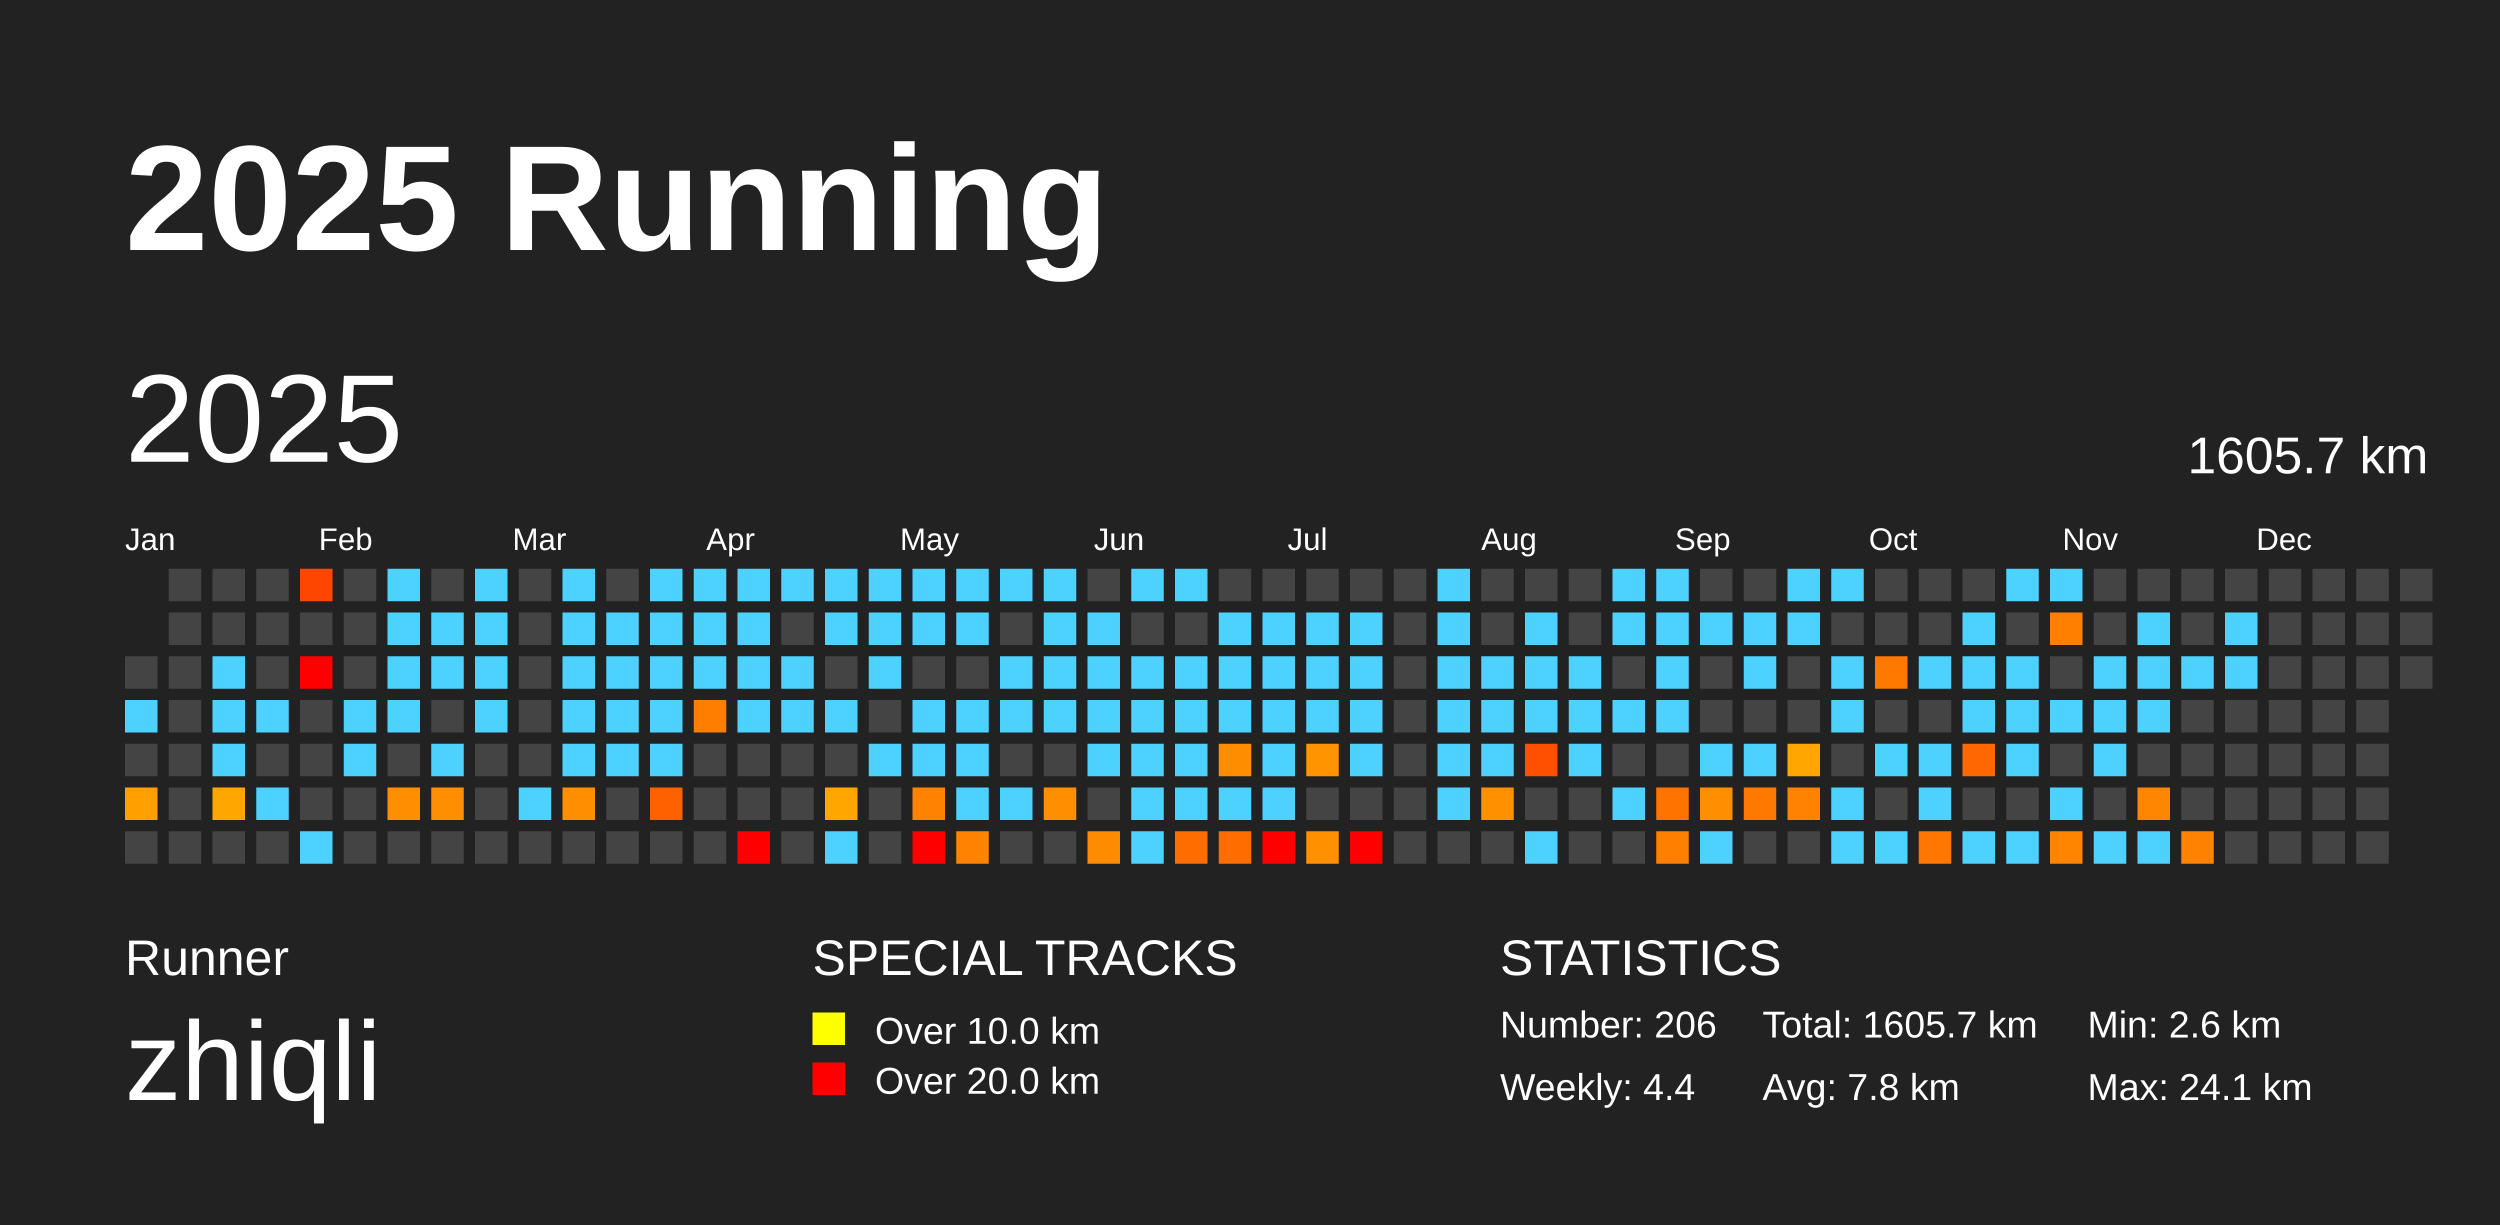
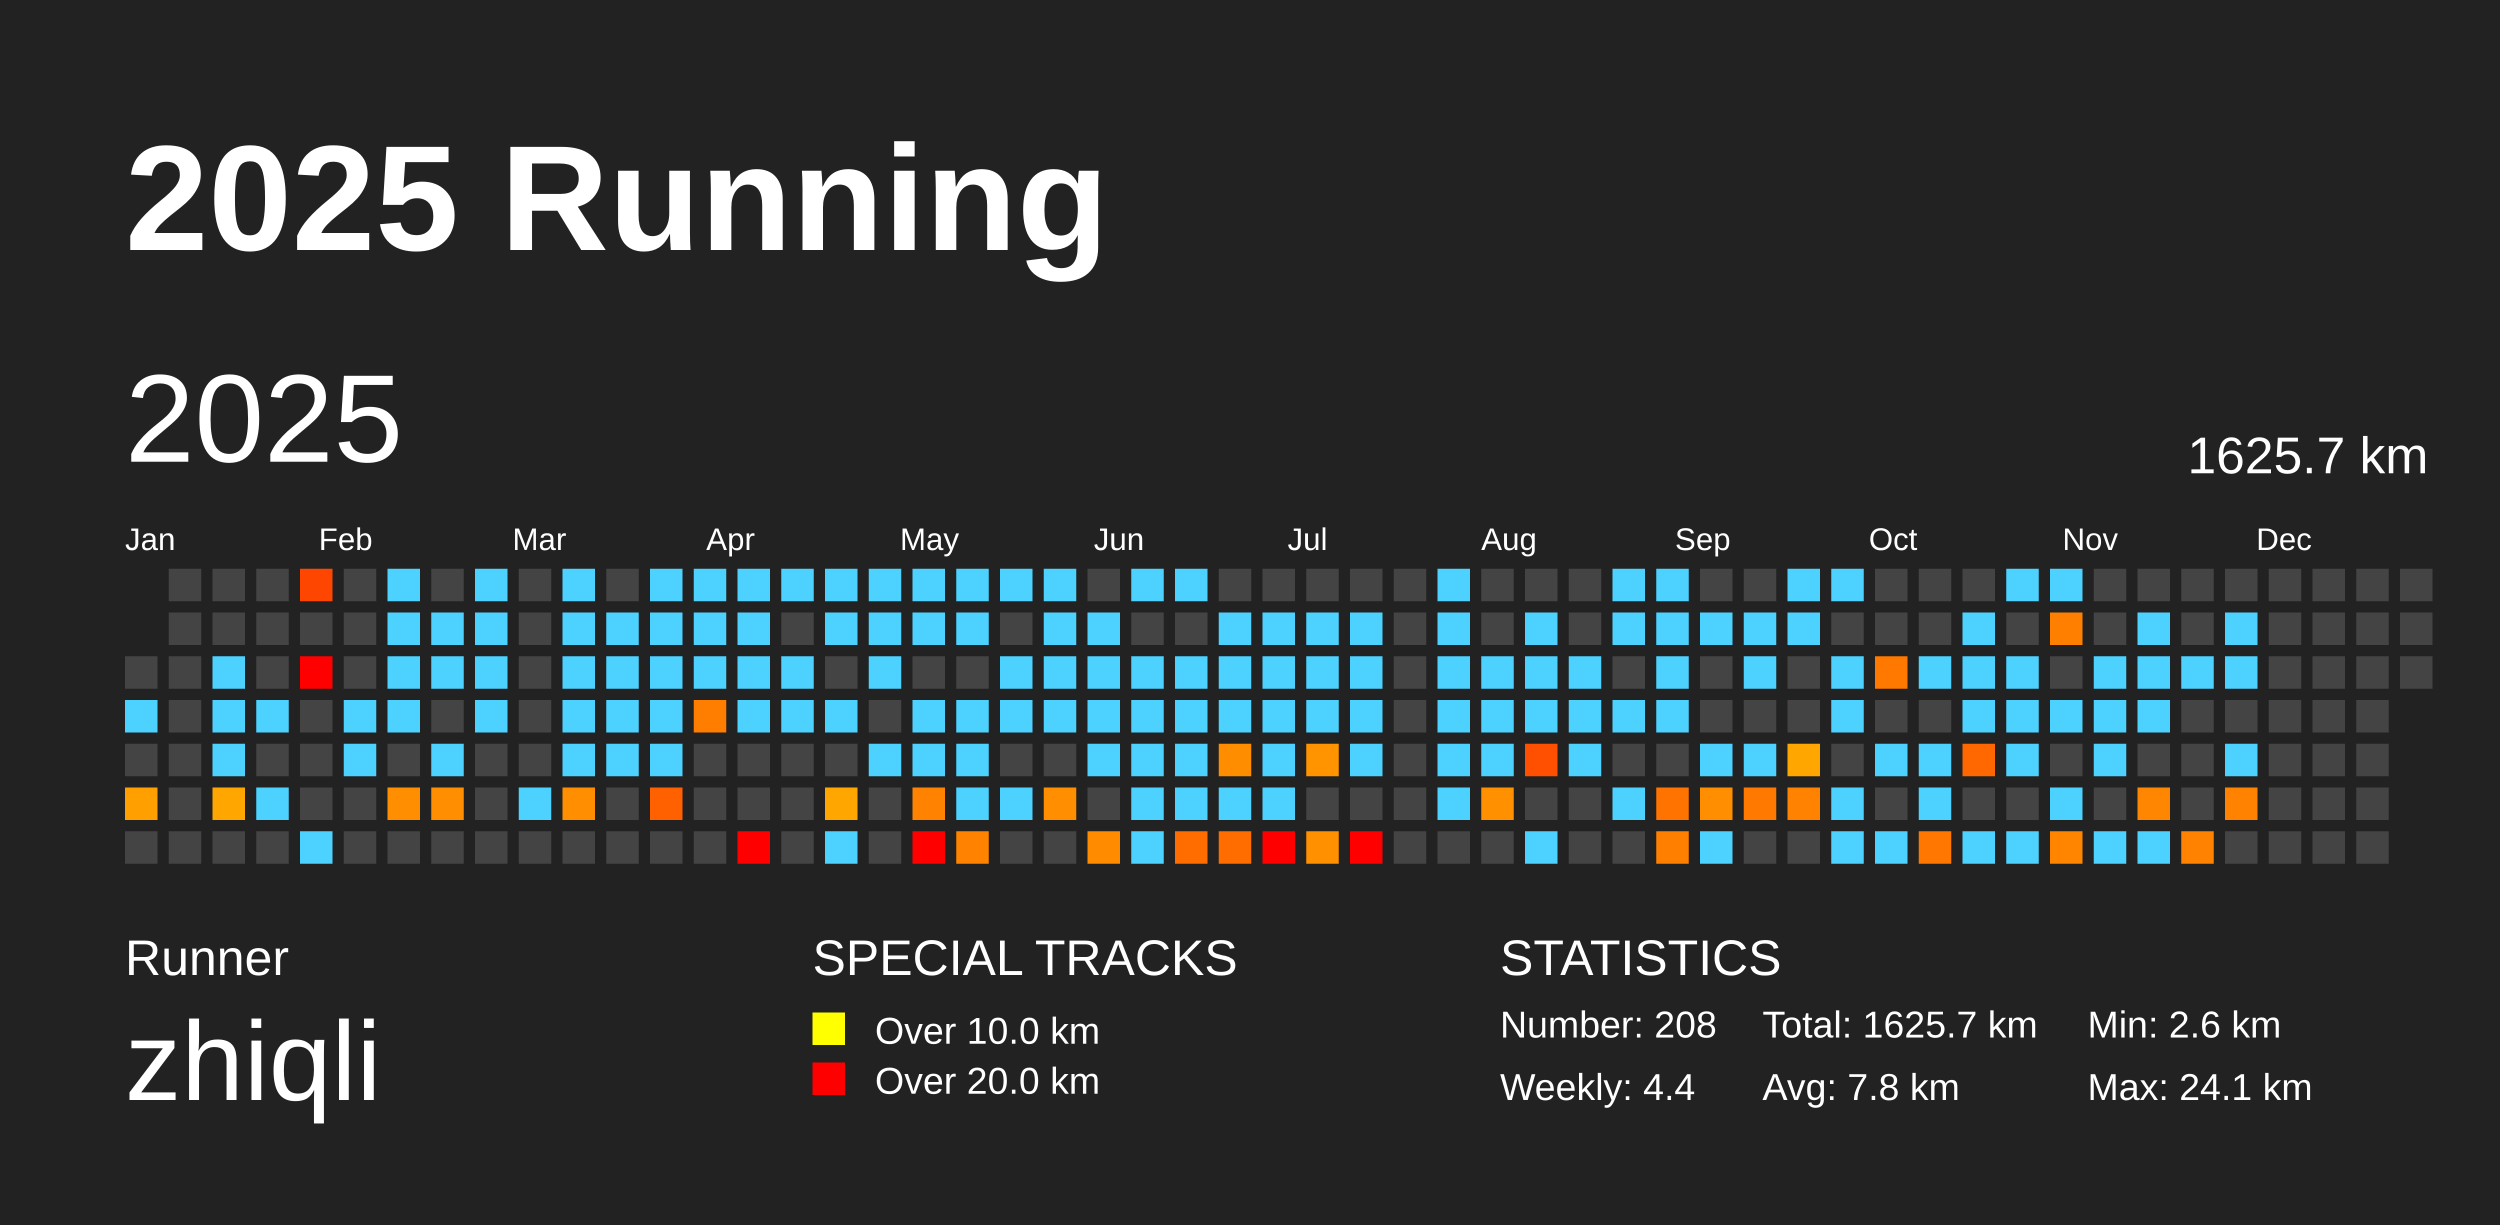
<svg xmlns="http://www.w3.org/2000/svg" baseProfile="full" height="98mm" version="1.1" viewBox="0,0,200,98" width="200mm">
  <defs />
  <rect fill="#222222" height="98" width="200" x="0" y="0" />
  <text fill="#FFFFFF" style="font-size:12px; font-family:Arial; font-weight:bold;" x="10" y="20">2025 Running</text>
  <text fill="#FFFFFF" style="font-size:4px; font-family:Arial" x="10" y="78">Runner</text>
  <text fill="#FFFFFF" style="font-size:9px; font-family:Arial" x="10" y="88">zhiqli</text>
  <text fill="#FFFFFF" style="font-size:4px; font-family:Arial" x="65" y="78">SPECIAL TRACKS</text>
  <rect fill="yellow" height="2.6" width="2.6" x="65" y="81" />
  <text fill="#FFFFFF" style="font-size:3px; font-family:Arial" x="70" y="83.5">Over 10.0 km</text>
  <rect fill="red" height="2.6" width="2.6" x="65" y="85" />
  <text fill="#FFFFFF" style="font-size:3px; font-family:Arial" x="70" y="87.5">Over 20.0 km</text>
  <text fill="#FFFFFF" style="font-size:4px; font-family:Arial" x="120" y="78">STATISTICS</text>
-   <text fill="#FFFFFF" style="font-size:3px; font-family:Arial" x="120" y="83">Number: 206</text>
+   <text fill="#FFFFFF" style="font-size:3px; font-family:Arial" x="120" y="83">Number: 208</text>
  <text fill="#FFFFFF" style="font-size:3px; font-family:Arial" x="120" y="88">Weekly: 4.4</text>
-   <text fill="#FFFFFF" style="font-size:3px; font-family:Arial" x="141" y="83">Total: 1605.7 km</text>
+   <text fill="#FFFFFF" style="font-size:3px; font-family:Arial" x="141" y="83">Total: 1625.7 km</text>
  <text fill="#FFFFFF" style="font-size:3px; font-family:Arial" x="141" y="88">Avg: 7.8 km</text>
  <text fill="#FFFFFF" style="font-size:3px; font-family:Arial" x="167" y="83">Min: 2.6 km</text>
  <text fill="#FFFFFF" style="font-size:3px; font-family:Arial" x="167" y="88">Max: 24.1 km</text>
  <text dominant-baseline="hanging" fill="#FFFFFF" style="font-size:10.0px; font-family:Arial;" x="10" y="30">2025</text>
-   <text dominant-baseline="hanging" fill="#FFFFFF" style="font-size:4.125px; font-family:Arial;" x="175" y="35">1605.7 km</text>
+   <text dominant-baseline="hanging" fill="#FFFFFF" style="font-size:4.125px; font-family:Arial;" x="175" y="35">1625.7 km</text>
  <text fill="#FFFFFF" style="font-size:2.5px; font-family:Arial" x="10.0" y="44">Jan</text>
  <text fill="#FFFFFF" style="font-size:2.5px; font-family:Arial" x="25.5" y="44">Feb</text>
  <text fill="#FFFFFF" style="font-size:2.5px; font-family:Arial" x="41.0" y="44">Mar</text>
  <text fill="#FFFFFF" style="font-size:2.5px; font-family:Arial" x="56.5" y="44">Apr</text>
  <text fill="#FFFFFF" style="font-size:2.5px; font-family:Arial" x="72.0" y="44">May</text>
  <text fill="#FFFFFF" style="font-size:2.5px; font-family:Arial" x="87.5" y="44">Jun</text>
  <text fill="#FFFFFF" style="font-size:2.5px; font-family:Arial" x="103.0" y="44">Jul</text>
  <text fill="#FFFFFF" style="font-size:2.5px; font-family:Arial" x="118.5" y="44">Aug</text>
  <text fill="#FFFFFF" style="font-size:2.5px; font-family:Arial" x="134.0" y="44">Sep</text>
  <text fill="#FFFFFF" style="font-size:2.5px; font-family:Arial" x="149.5" y="44">Oct</text>
  <text fill="#FFFFFF" style="font-size:2.5px; font-family:Arial" x="165.0" y="44">Nov</text>
  <text fill="#FFFFFF" style="font-size:2.5px; font-family:Arial" x="180.5" y="44">Dec</text>
  <rect fill="#444444" height="2.6" width="2.6" x="10.0" y="52.5" />
  <rect fill="#4dd2ff" height="2.6" width="2.6" x="10.0" y="56.0" />
  <rect fill="#444444" height="2.6" width="2.6" x="10.0" y="59.5" />
  <rect fill="#ffa000" height="2.6" width="2.6" x="10.0" y="63.0" />
  <rect fill="#444444" height="2.6" width="2.6" x="10.0" y="66.5" />
  <rect fill="#444444" height="2.6" width="2.6" x="13.5" y="45.5" />
  <rect fill="#444444" height="2.6" width="2.6" x="13.5" y="49.0" />
  <rect fill="#444444" height="2.6" width="2.6" x="13.5" y="52.5" />
  <rect fill="#444444" height="2.6" width="2.6" x="13.5" y="56.0" />
  <rect fill="#444444" height="2.6" width="2.6" x="13.5" y="59.5" />
  <rect fill="#444444" height="2.6" width="2.6" x="13.5" y="63.0" />
  <rect fill="#444444" height="2.6" width="2.6" x="13.5" y="66.5" />
  <rect fill="#444444" height="2.6" width="2.6" x="17.0" y="45.5" />
  <rect fill="#444444" height="2.6" width="2.6" x="17.0" y="49.0" />
  <rect fill="#4dd2ff" height="2.6" width="2.6" x="17.0" y="52.5" />
  <rect fill="#4dd2ff" height="2.6" width="2.6" x="17.0" y="56.0" />
  <rect fill="#4dd2ff" height="2.6" width="2.6" x="17.0" y="59.5" />
  <rect fill="#ffa700" height="2.6" width="2.6" x="17.0" y="63.0" />
  <rect fill="#444444" height="2.6" width="2.6" x="17.0" y="66.5" />
  <rect fill="#444444" height="2.6" width="2.6" x="20.5" y="45.5" />
  <rect fill="#444444" height="2.6" width="2.6" x="20.5" y="49.0" />
  <rect fill="#444444" height="2.6" width="2.6" x="20.5" y="52.5" />
  <rect fill="#4dd2ff" height="2.6" width="2.6" x="20.5" y="56.0" />
  <rect fill="#444444" height="2.6" width="2.6" x="20.5" y="59.5" />
  <rect fill="#4dd2ff" height="2.6" width="2.6" x="20.5" y="63.0" />
  <rect fill="#444444" height="2.6" width="2.6" x="20.5" y="66.5" />
  <rect fill="#ff4600" height="2.6" width="2.6" x="24.0" y="45.5" />
  <rect fill="#444444" height="2.6" width="2.6" x="24.0" y="49.0" />
  <rect fill="red" height="2.6" width="2.6" x="24.0" y="52.5" />
  <rect fill="#444444" height="2.6" width="2.6" x="24.0" y="56.0" />
  <rect fill="#444444" height="2.6" width="2.6" x="24.0" y="59.5" />
  <rect fill="#444444" height="2.6" width="2.6" x="24.0" y="63.0" />
  <rect fill="#4dd2ff" height="2.6" width="2.6" x="24.0" y="66.5" />
  <rect fill="#444444" height="2.6" width="2.6" x="27.5" y="45.5" />
  <rect fill="#444444" height="2.6" width="2.6" x="27.5" y="49.0" />
  <rect fill="#444444" height="2.6" width="2.6" x="27.5" y="52.5" />
  <rect fill="#4dd2ff" height="2.6" width="2.6" x="27.5" y="56.0" />
  <rect fill="#4dd2ff" height="2.6" width="2.6" x="27.5" y="59.5" />
  <rect fill="#444444" height="2.6" width="2.6" x="27.5" y="63.0" />
  <rect fill="#444444" height="2.6" width="2.6" x="27.5" y="66.5" />
  <rect fill="#4dd2ff" height="2.6" width="2.6" x="31.0" y="45.5" />
  <rect fill="#4dd2ff" height="2.6" width="2.6" x="31.0" y="49.0" />
  <rect fill="#4dd2ff" height="2.6" width="2.6" x="31.0" y="52.5" />
  <rect fill="#4dd2ff" height="2.6" width="2.6" x="31.0" y="56.0" />
  <rect fill="#444444" height="2.6" width="2.6" x="31.0" y="59.5" />
  <rect fill="#ff8e00" height="2.6" width="2.6" x="31.0" y="63.0" />
  <rect fill="#444444" height="2.6" width="2.6" x="31.0" y="66.5" />
  <rect fill="#444444" height="2.6" width="2.6" x="34.5" y="45.5" />
  <rect fill="#4dd2ff" height="2.6" width="2.6" x="34.5" y="49.0" />
  <rect fill="#4dd2ff" height="2.6" width="2.6" x="34.5" y="52.5" />
  <rect fill="#444444" height="2.6" width="2.6" x="34.5" y="56.0" />
  <rect fill="#4dd2ff" height="2.6" width="2.6" x="34.5" y="59.5" />
  <rect fill="#ff8f00" height="2.6" width="2.6" x="34.5" y="63.0" />
  <rect fill="#444444" height="2.6" width="2.6" x="34.5" y="66.5" />
  <rect fill="#4dd2ff" height="2.6" width="2.6" x="38.0" y="45.5" />
  <rect fill="#4dd2ff" height="2.6" width="2.6" x="38.0" y="49.0" />
  <rect fill="#4dd2ff" height="2.6" width="2.6" x="38.0" y="52.5" />
  <rect fill="#4dd2ff" height="2.6" width="2.6" x="38.0" y="56.0" />
  <rect fill="#444444" height="2.6" width="2.6" x="38.0" y="59.5" />
  <rect fill="#444444" height="2.6" width="2.6" x="38.0" y="63.0" />
  <rect fill="#444444" height="2.6" width="2.6" x="38.0" y="66.5" />
  <rect fill="#444444" height="2.6" width="2.6" x="41.5" y="45.5" />
  <rect fill="#444444" height="2.6" width="2.6" x="41.5" y="49.0" />
  <rect fill="#444444" height="2.6" width="2.6" x="41.5" y="52.5" />
  <rect fill="#444444" height="2.6" width="2.6" x="41.5" y="56.0" />
  <rect fill="#444444" height="2.6" width="2.6" x="41.5" y="59.5" />
  <rect fill="#4dd2ff" height="2.6" width="2.6" x="41.5" y="63.0" />
  <rect fill="#444444" height="2.6" width="2.6" x="41.5" y="66.5" />
  <rect fill="#4dd2ff" height="2.6" width="2.6" x="45.0" y="45.5" />
  <rect fill="#4dd2ff" height="2.6" width="2.6" x="45.0" y="49.0" />
  <rect fill="#4dd2ff" height="2.6" width="2.6" x="45.0" y="52.5" />
  <rect fill="#4dd2ff" height="2.6" width="2.6" x="45.0" y="56.0" />
  <rect fill="#4dd2ff" height="2.6" width="2.6" x="45.0" y="59.5" />
  <rect fill="#ff8f00" height="2.6" width="2.6" x="45.0" y="63.0" />
  <rect fill="#444444" height="2.6" width="2.6" x="45.0" y="66.5" />
  <rect fill="#444444" height="2.6" width="2.6" x="48.5" y="45.5" />
  <rect fill="#4dd2ff" height="2.6" width="2.6" x="48.5" y="49.0" />
  <rect fill="#4dd2ff" height="2.6" width="2.6" x="48.5" y="52.5" />
  <rect fill="#4dd2ff" height="2.6" width="2.6" x="48.5" y="56.0" />
  <rect fill="#4dd2ff" height="2.6" width="2.6" x="48.5" y="59.5" />
  <rect fill="#444444" height="2.6" width="2.6" x="48.5" y="63.0" />
  <rect fill="#444444" height="2.6" width="2.6" x="48.5" y="66.5" />
  <rect fill="#4dd2ff" height="2.6" width="2.6" x="52.0" y="45.5" />
  <rect fill="#4dd2ff" height="2.6" width="2.6" x="52.0" y="49.0" />
  <rect fill="#4dd2ff" height="2.6" width="2.6" x="52.0" y="52.5" />
  <rect fill="#4dd2ff" height="2.6" width="2.6" x="52.0" y="56.0" />
  <rect fill="#4dd2ff" height="2.6" width="2.6" x="52.0" y="59.5" />
  <rect fill="#ff6000" height="2.6" width="2.6" x="52.0" y="63.0" />
  <rect fill="#444444" height="2.6" width="2.6" x="52.0" y="66.5" />
  <rect fill="#4dd2ff" height="2.6" width="2.6" x="55.5" y="45.5" />
  <rect fill="#4dd2ff" height="2.6" width="2.6" x="55.5" y="49.0" />
  <rect fill="#4dd2ff" height="2.6" width="2.6" x="55.5" y="52.5" />
  <rect fill="#ff7e00" height="2.6" width="2.6" x="55.5" y="56.0" />
  <rect fill="#444444" height="2.6" width="2.6" x="55.5" y="59.5" />
  <rect fill="#444444" height="2.6" width="2.6" x="55.5" y="63.0" />
  <rect fill="#444444" height="2.6" width="2.6" x="55.5" y="66.5" />
  <rect fill="#4dd2ff" height="2.6" width="2.6" x="59.0" y="45.5" />
  <rect fill="#4dd2ff" height="2.6" width="2.6" x="59.0" y="49.0" />
  <rect fill="#4dd2ff" height="2.6" width="2.6" x="59.0" y="52.5" />
  <rect fill="#4dd2ff" height="2.6" width="2.6" x="59.0" y="56.0" />
  <rect fill="#444444" height="2.6" width="2.6" x="59.0" y="59.5" />
  <rect fill="#444444" height="2.6" width="2.6" x="59.0" y="63.0" />
  <rect fill="red" height="2.6" width="2.6" x="59.0" y="66.5" />
  <rect fill="#4dd2ff" height="2.6" width="2.6" x="62.5" y="45.5" />
  <rect fill="#444444" height="2.6" width="2.6" x="62.5" y="49.0" />
  <rect fill="#4dd2ff" height="2.6" width="2.6" x="62.5" y="52.5" />
  <rect fill="#4dd2ff" height="2.6" width="2.6" x="62.5" y="56.0" />
  <rect fill="#444444" height="2.6" width="2.6" x="62.5" y="59.5" />
  <rect fill="#444444" height="2.6" width="2.6" x="62.5" y="63.0" />
  <rect fill="#444444" height="2.6" width="2.6" x="62.5" y="66.5" />
  <rect fill="#4dd2ff" height="2.6" width="2.6" x="66.0" y="45.5" />
  <rect fill="#4dd2ff" height="2.6" width="2.6" x="66.0" y="49.0" />
  <rect fill="#444444" height="2.6" width="2.6" x="66.0" y="52.5" />
  <rect fill="#4dd2ff" height="2.6" width="2.6" x="66.0" y="56.0" />
  <rect fill="#444444" height="2.6" width="2.6" x="66.0" y="59.5" />
  <rect fill="#ffa700" height="2.6" width="2.6" x="66.0" y="63.0" />
  <rect fill="#4dd2ff" height="2.6" width="2.6" x="66.0" y="66.5" />
  <rect fill="#4dd2ff" height="2.6" width="2.6" x="69.5" y="45.5" />
  <rect fill="#4dd2ff" height="2.6" width="2.6" x="69.5" y="49.0" />
  <rect fill="#4dd2ff" height="2.6" width="2.6" x="69.5" y="52.5" />
  <rect fill="#444444" height="2.6" width="2.6" x="69.5" y="56.0" />
  <rect fill="#4dd2ff" height="2.6" width="2.6" x="69.5" y="59.5" />
  <rect fill="#444444" height="2.6" width="2.6" x="69.5" y="63.0" />
  <rect fill="#444444" height="2.6" width="2.6" x="69.5" y="66.5" />
  <rect fill="#4dd2ff" height="2.6" width="2.6" x="73.0" y="45.5" />
  <rect fill="#4dd2ff" height="2.6" width="2.6" x="73.0" y="49.0" />
  <rect fill="#444444" height="2.6" width="2.6" x="73.0" y="52.5" />
  <rect fill="#4dd2ff" height="2.6" width="2.6" x="73.0" y="56.0" />
  <rect fill="#4dd2ff" height="2.6" width="2.6" x="73.0" y="59.5" />
  <rect fill="#ff8300" height="2.6" width="2.6" x="73.0" y="63.0" />
  <rect fill="red" height="2.6" width="2.6" x="73.0" y="66.5" />
  <rect fill="#4dd2ff" height="2.6" width="2.6" x="76.5" y="45.5" />
  <rect fill="#4dd2ff" height="2.6" width="2.6" x="76.5" y="49.0" />
  <rect fill="#444444" height="2.6" width="2.6" x="76.5" y="52.5" />
  <rect fill="#4dd2ff" height="2.6" width="2.6" x="76.5" y="56.0" />
  <rect fill="#4dd2ff" height="2.6" width="2.6" x="76.5" y="59.5" />
  <rect fill="#4dd2ff" height="2.6" width="2.6" x="76.5" y="63.0" />
  <rect fill="#ff8300" height="2.6" width="2.6" x="76.5" y="66.5" />
  <rect fill="#4dd2ff" height="2.6" width="2.6" x="80.0" y="45.5" />
  <rect fill="#444444" height="2.6" width="2.6" x="80.0" y="49.0" />
  <rect fill="#4dd2ff" height="2.6" width="2.6" x="80.0" y="52.5" />
  <rect fill="#4dd2ff" height="2.6" width="2.6" x="80.0" y="56.0" />
  <rect fill="#444444" height="2.6" width="2.6" x="80.0" y="59.5" />
  <rect fill="#4dd2ff" height="2.6" width="2.6" x="80.0" y="63.0" />
  <rect fill="#444444" height="2.6" width="2.6" x="80.0" y="66.5" />
  <rect fill="#4dd2ff" height="2.6" width="2.6" x="83.5" y="45.5" />
  <rect fill="#4dd2ff" height="2.6" width="2.6" x="83.5" y="49.0" />
  <rect fill="#4dd2ff" height="2.6" width="2.6" x="83.5" y="52.5" />
  <rect fill="#4dd2ff" height="2.6" width="2.6" x="83.5" y="56.0" />
  <rect fill="#444444" height="2.6" width="2.6" x="83.5" y="59.5" />
  <rect fill="#ff8e00" height="2.6" width="2.6" x="83.5" y="63.0" />
  <rect fill="#444444" height="2.6" width="2.6" x="83.5" y="66.5" />
  <rect fill="#444444" height="2.6" width="2.6" x="87.0" y="45.5" />
  <rect fill="#4dd2ff" height="2.6" width="2.6" x="87.0" y="49.0" />
  <rect fill="#4dd2ff" height="2.6" width="2.6" x="87.0" y="52.5" />
  <rect fill="#4dd2ff" height="2.6" width="2.6" x="87.0" y="56.0" />
  <rect fill="#4dd2ff" height="2.6" width="2.6" x="87.0" y="59.5" />
  <rect fill="#444444" height="2.6" width="2.6" x="87.0" y="63.0" />
  <rect fill="#ff8c00" height="2.6" width="2.6" x="87.0" y="66.5" />
  <rect fill="#4dd2ff" height="2.6" width="2.6" x="90.5" y="45.5" />
  <rect fill="#444444" height="2.6" width="2.6" x="90.5" y="49.0" />
  <rect fill="#4dd2ff" height="2.6" width="2.6" x="90.5" y="52.5" />
  <rect fill="#4dd2ff" height="2.6" width="2.6" x="90.5" y="56.0" />
  <rect fill="#4dd2ff" height="2.6" width="2.6" x="90.5" y="59.5" />
  <rect fill="#4dd2ff" height="2.6" width="2.6" x="90.5" y="63.0" />
  <rect fill="#4dd2ff" height="2.6" width="2.6" x="90.5" y="66.5" />
  <rect fill="#4dd2ff" height="2.6" width="2.6" x="94.0" y="45.5" />
  <rect fill="#444444" height="2.6" width="2.6" x="94.0" y="49.0" />
  <rect fill="#4dd2ff" height="2.6" width="2.6" x="94.0" y="52.5" />
  <rect fill="#4dd2ff" height="2.6" width="2.6" x="94.0" y="56.0" />
  <rect fill="#4dd2ff" height="2.6" width="2.6" x="94.0" y="59.5" />
  <rect fill="#4dd2ff" height="2.6" width="2.6" x="94.0" y="63.0" />
  <rect fill="#ff6c00" height="2.6" width="2.6" x="94.0" y="66.5" />
  <rect fill="#444444" height="2.6" width="2.6" x="97.5" y="45.5" />
  <rect fill="#4dd2ff" height="2.6" width="2.6" x="97.5" y="49.0" />
  <rect fill="#4dd2ff" height="2.6" width="2.6" x="97.5" y="52.5" />
  <rect fill="#4dd2ff" height="2.6" width="2.6" x="97.5" y="56.0" />
  <rect fill="#ff8d00" height="2.6" width="2.6" x="97.5" y="59.5" />
  <rect fill="#4dd2ff" height="2.6" width="2.6" x="97.5" y="63.0" />
  <rect fill="#ff6c00" height="2.6" width="2.6" x="97.5" y="66.5" />
  <rect fill="#444444" height="2.6" width="2.6" x="101.0" y="45.5" />
  <rect fill="#4dd2ff" height="2.6" width="2.6" x="101.0" y="49.0" />
  <rect fill="#4dd2ff" height="2.6" width="2.6" x="101.0" y="52.5" />
  <rect fill="#4dd2ff" height="2.6" width="2.6" x="101.0" y="56.0" />
  <rect fill="#4dd2ff" height="2.6" width="2.6" x="101.0" y="59.5" />
  <rect fill="#4dd2ff" height="2.6" width="2.6" x="101.0" y="63.0" />
  <rect fill="red" height="2.6" width="2.6" x="101.0" y="66.5" />
  <rect fill="#444444" height="2.6" width="2.6" x="104.5" y="45.5" />
  <rect fill="#4dd2ff" height="2.6" width="2.6" x="104.5" y="49.0" />
  <rect fill="#4dd2ff" height="2.6" width="2.6" x="104.5" y="52.5" />
  <rect fill="#4dd2ff" height="2.6" width="2.6" x="104.5" y="56.0" />
  <rect fill="#ff9400" height="2.6" width="2.6" x="104.5" y="59.5" />
  <rect fill="#444444" height="2.6" width="2.6" x="104.5" y="63.0" />
  <rect fill="#ff9000" height="2.6" width="2.6" x="104.5" y="66.5" />
  <rect fill="#444444" height="2.6" width="2.6" x="108.0" y="45.5" />
  <rect fill="#4dd2ff" height="2.6" width="2.6" x="108.0" y="49.0" />
  <rect fill="#4dd2ff" height="2.6" width="2.6" x="108.0" y="52.5" />
  <rect fill="#4dd2ff" height="2.6" width="2.6" x="108.0" y="56.0" />
  <rect fill="#4dd2ff" height="2.6" width="2.6" x="108.0" y="59.5" />
  <rect fill="#444444" height="2.6" width="2.6" x="108.0" y="63.0" />
  <rect fill="red" height="2.6" width="2.6" x="108.0" y="66.5" />
  <rect fill="#444444" height="2.6" width="2.6" x="111.5" y="45.5" />
  <rect fill="#444444" height="2.6" width="2.6" x="111.5" y="49.0" />
  <rect fill="#444444" height="2.6" width="2.6" x="111.5" y="52.5" />
  <rect fill="#444444" height="2.6" width="2.6" x="111.5" y="56.0" />
  <rect fill="#444444" height="2.6" width="2.6" x="111.5" y="59.5" />
  <rect fill="#444444" height="2.6" width="2.6" x="111.5" y="63.0" />
  <rect fill="#444444" height="2.6" width="2.6" x="111.5" y="66.5" />
  <rect fill="#4dd2ff" height="2.6" width="2.6" x="115.0" y="45.5" />
  <rect fill="#4dd2ff" height="2.6" width="2.6" x="115.0" y="49.0" />
  <rect fill="#4dd2ff" height="2.6" width="2.6" x="115.0" y="52.5" />
  <rect fill="#4dd2ff" height="2.6" width="2.6" x="115.0" y="56.0" />
  <rect fill="#4dd2ff" height="2.6" width="2.6" x="115.0" y="59.5" />
  <rect fill="#4dd2ff" height="2.6" width="2.6" x="115.0" y="63.0" />
  <rect fill="#444444" height="2.6" width="2.6" x="115.0" y="66.5" />
  <rect fill="#444444" height="2.6" width="2.6" x="118.5" y="45.5" />
  <rect fill="#444444" height="2.6" width="2.6" x="118.5" y="49.0" />
  <rect fill="#4dd2ff" height="2.6" width="2.6" x="118.5" y="52.5" />
  <rect fill="#4dd2ff" height="2.6" width="2.6" x="118.5" y="56.0" />
  <rect fill="#4dd2ff" height="2.6" width="2.6" x="118.5" y="59.5" />
  <rect fill="#ff9000" height="2.6" width="2.6" x="118.5" y="63.0" />
  <rect fill="#444444" height="2.6" width="2.6" x="118.5" y="66.5" />
  <rect fill="#444444" height="2.6" width="2.6" x="122.0" y="45.5" />
  <rect fill="#4dd2ff" height="2.6" width="2.6" x="122.0" y="49.0" />
  <rect fill="#4dd2ff" height="2.6" width="2.6" x="122.0" y="52.5" />
  <rect fill="#4dd2ff" height="2.6" width="2.6" x="122.0" y="56.0" />
  <rect fill="#ff4f00" height="2.6" width="2.6" x="122.0" y="59.5" />
  <rect fill="#444444" height="2.6" width="2.6" x="122.0" y="63.0" />
  <rect fill="#4dd2ff" height="2.6" width="2.6" x="122.0" y="66.5" />
  <rect fill="#444444" height="2.6" width="2.6" x="125.5" y="45.5" />
  <rect fill="#444444" height="2.6" width="2.6" x="125.5" y="49.0" />
  <rect fill="#4dd2ff" height="2.6" width="2.6" x="125.5" y="52.5" />
  <rect fill="#4dd2ff" height="2.6" width="2.6" x="125.5" y="56.0" />
  <rect fill="#4dd2ff" height="2.6" width="2.6" x="125.5" y="59.5" />
  <rect fill="#444444" height="2.6" width="2.6" x="125.5" y="63.0" />
  <rect fill="#444444" height="2.6" width="2.6" x="125.5" y="66.5" />
  <rect fill="#4dd2ff" height="2.6" width="2.6" x="129.0" y="45.5" />
  <rect fill="#4dd2ff" height="2.6" width="2.6" x="129.0" y="49.0" />
  <rect fill="#444444" height="2.6" width="2.6" x="129.0" y="52.5" />
  <rect fill="#4dd2ff" height="2.6" width="2.6" x="129.0" y="56.0" />
  <rect fill="#444444" height="2.6" width="2.6" x="129.0" y="59.5" />
  <rect fill="#4dd2ff" height="2.6" width="2.6" x="129.0" y="63.0" />
  <rect fill="#444444" height="2.6" width="2.6" x="129.0" y="66.5" />
  <rect fill="#4dd2ff" height="2.6" width="2.6" x="132.5" y="45.5" />
  <rect fill="#4dd2ff" height="2.6" width="2.6" x="132.5" y="49.0" />
  <rect fill="#4dd2ff" height="2.6" width="2.6" x="132.5" y="52.5" />
  <rect fill="#4dd2ff" height="2.6" width="2.6" x="132.5" y="56.0" />
  <rect fill="#444444" height="2.6" width="2.6" x="132.5" y="59.5" />
  <rect fill="#ff7400" height="2.6" width="2.6" x="132.5" y="63.0" />
  <rect fill="#ff7f00" height="2.6" width="2.6" x="132.5" y="66.5" />
  <rect fill="#444444" height="2.6" width="2.6" x="136.0" y="45.5" />
  <rect fill="#4dd2ff" height="2.6" width="2.6" x="136.0" y="49.0" />
  <rect fill="#444444" height="2.6" width="2.6" x="136.0" y="52.5" />
  <rect fill="#444444" height="2.6" width="2.6" x="136.0" y="56.0" />
  <rect fill="#4dd2ff" height="2.6" width="2.6" x="136.0" y="59.5" />
  <rect fill="#ff8e00" height="2.6" width="2.6" x="136.0" y="63.0" />
  <rect fill="#4dd2ff" height="2.6" width="2.6" x="136.0" y="66.5" />
  <rect fill="#444444" height="2.6" width="2.6" x="139.5" y="45.5" />
  <rect fill="#4dd2ff" height="2.6" width="2.6" x="139.5" y="49.0" />
  <rect fill="#4dd2ff" height="2.6" width="2.6" x="139.5" y="52.5" />
  <rect fill="#444444" height="2.6" width="2.6" x="139.5" y="56.0" />
  <rect fill="#4dd2ff" height="2.6" width="2.6" x="139.5" y="59.5" />
  <rect fill="#ff7900" height="2.6" width="2.6" x="139.5" y="63.0" />
  <rect fill="#444444" height="2.6" width="2.6" x="139.5" y="66.5" />
  <rect fill="#4dd2ff" height="2.6" width="2.6" x="143.0" y="45.5" />
  <rect fill="#4dd2ff" height="2.6" width="2.6" x="143.0" y="49.0" />
  <rect fill="#444444" height="2.6" width="2.6" x="143.0" y="52.5" />
  <rect fill="#444444" height="2.6" width="2.6" x="143.0" y="56.0" />
  <rect fill="#ffa700" height="2.6" width="2.6" x="143.0" y="59.5" />
  <rect fill="#ff8200" height="2.6" width="2.6" x="143.0" y="63.0" />
  <rect fill="#444444" height="2.6" width="2.6" x="143.0" y="66.5" />
  <rect fill="#4dd2ff" height="2.6" width="2.6" x="146.5" y="45.5" />
  <rect fill="#444444" height="2.6" width="2.6" x="146.5" y="49.0" />
  <rect fill="#4dd2ff" height="2.6" width="2.6" x="146.5" y="52.5" />
  <rect fill="#4dd2ff" height="2.6" width="2.6" x="146.5" y="56.0" />
  <rect fill="#444444" height="2.6" width="2.6" x="146.5" y="59.5" />
  <rect fill="#4dd2ff" height="2.6" width="2.6" x="146.5" y="63.0" />
  <rect fill="#4dd2ff" height="2.6" width="2.6" x="146.5" y="66.5" />
  <rect fill="#444444" height="2.6" width="2.6" x="150.0" y="45.5" />
  <rect fill="#444444" height="2.6" width="2.6" x="150.0" y="49.0" />
  <rect fill="#ff7800" height="2.6" width="2.6" x="150.0" y="52.5" />
  <rect fill="#444444" height="2.6" width="2.6" x="150.0" y="56.0" />
  <rect fill="#4dd2ff" height="2.6" width="2.6" x="150.0" y="59.5" />
  <rect fill="#444444" height="2.6" width="2.6" x="150.0" y="63.0" />
  <rect fill="#4dd2ff" height="2.6" width="2.6" x="150.0" y="66.5" />
  <rect fill="#444444" height="2.6" width="2.6" x="153.5" y="45.5" />
  <rect fill="#444444" height="2.6" width="2.6" x="153.5" y="49.0" />
  <rect fill="#4dd2ff" height="2.6" width="2.6" x="153.5" y="52.5" />
  <rect fill="#444444" height="2.6" width="2.6" x="153.5" y="56.0" />
  <rect fill="#4dd2ff" height="2.6" width="2.6" x="153.5" y="59.5" />
  <rect fill="#4dd2ff" height="2.6" width="2.6" x="153.5" y="63.0" />
  <rect fill="#ff7700" height="2.6" width="2.6" x="153.5" y="66.5" />
  <rect fill="#444444" height="2.6" width="2.6" x="157.0" y="45.5" />
  <rect fill="#4dd2ff" height="2.6" width="2.6" x="157.0" y="49.0" />
  <rect fill="#4dd2ff" height="2.6" width="2.6" x="157.0" y="52.5" />
  <rect fill="#4dd2ff" height="2.6" width="2.6" x="157.0" y="56.0" />
  <rect fill="#ff6700" height="2.6" width="2.6" x="157.0" y="59.5" />
  <rect fill="#444444" height="2.6" width="2.6" x="157.0" y="63.0" />
  <rect fill="#4dd2ff" height="2.6" width="2.6" x="157.0" y="66.5" />
  <rect fill="#4dd2ff" height="2.6" width="2.6" x="160.5" y="45.5" />
  <rect fill="#444444" height="2.6" width="2.6" x="160.5" y="49.0" />
  <rect fill="#4dd2ff" height="2.6" width="2.6" x="160.5" y="52.5" />
  <rect fill="#4dd2ff" height="2.6" width="2.6" x="160.5" y="56.0" />
  <rect fill="#4dd2ff" height="2.6" width="2.6" x="160.5" y="59.5" />
  <rect fill="#444444" height="2.6" width="2.6" x="160.5" y="63.0" />
  <rect fill="#4dd2ff" height="2.6" width="2.6" x="160.5" y="66.5" />
  <rect fill="#4dd2ff" height="2.6" width="2.6" x="164.0" y="45.5" />
  <rect fill="#ff8000" height="2.6" width="2.6" x="164.0" y="49.0" />
  <rect fill="#444444" height="2.6" width="2.6" x="164.0" y="52.5" />
  <rect fill="#4dd2ff" height="2.6" width="2.6" x="164.0" y="56.0" />
  <rect fill="#444444" height="2.6" width="2.6" x="164.0" y="59.5" />
  <rect fill="#4dd2ff" height="2.6" width="2.6" x="164.0" y="63.0" />
  <rect fill="#ff8400" height="2.6" width="2.6" x="164.0" y="66.5" />
  <rect fill="#444444" height="2.6" width="2.6" x="167.5" y="45.5" />
  <rect fill="#444444" height="2.6" width="2.6" x="167.5" y="49.0" />
  <rect fill="#4dd2ff" height="2.6" width="2.6" x="167.5" y="52.5" />
  <rect fill="#4dd2ff" height="2.6" width="2.6" x="167.5" y="56.0" />
  <rect fill="#4dd2ff" height="2.6" width="2.6" x="167.5" y="59.5" />
  <rect fill="#444444" height="2.6" width="2.6" x="167.5" y="63.0" />
  <rect fill="#4dd2ff" height="2.6" width="2.6" x="167.5" y="66.5" />
  <rect fill="#444444" height="2.6" width="2.6" x="171.0" y="45.5" />
  <rect fill="#4dd2ff" height="2.6" width="2.6" x="171.0" y="49.0" />
  <rect fill="#4dd2ff" height="2.6" width="2.6" x="171.0" y="52.5" />
  <rect fill="#4dd2ff" height="2.6" width="2.6" x="171.0" y="56.0" />
  <rect fill="#444444" height="2.6" width="2.6" x="171.0" y="59.5" />
  <rect fill="#ff8600" height="2.6" width="2.6" x="171.0" y="63.0" />
  <rect fill="#4dd2ff" height="2.6" width="2.6" x="171.0" y="66.5" />
  <rect fill="#444444" height="2.6" width="2.6" x="174.5" y="45.5" />
  <rect fill="#444444" height="2.6" width="2.6" x="174.5" y="49.0" />
  <rect fill="#4dd2ff" height="2.6" width="2.6" x="174.5" y="52.5" />
  <rect fill="#444444" height="2.6" width="2.6" x="174.5" y="56.0" />
  <rect fill="#444444" height="2.6" width="2.6" x="174.5" y="59.5" />
  <rect fill="#444444" height="2.6" width="2.6" x="174.5" y="63.0" />
  <rect fill="#ff8200" height="2.6" width="2.6" x="174.5" y="66.5" />
  <rect fill="#444444" height="2.6" width="2.6" x="178.0" y="45.5" />
  <rect fill="#4dd2ff" height="2.6" width="2.6" x="178.0" y="49.0" />
  <rect fill="#4dd2ff" height="2.6" width="2.6" x="178.0" y="52.5" />
  <rect fill="#444444" height="2.6" width="2.6" x="178.0" y="56.0" />
-   <rect fill="#444444" height="2.6" width="2.6" x="178.0" y="59.5" />
-   <rect fill="#444444" height="2.6" width="2.6" x="178.0" y="63.0" />
+   <rect fill="#4dd2ff" height="2.6" width="2.6" x="178.0" y="59.5" />
+   <rect fill="#ff8300" height="2.6" width="2.6" x="178.0" y="63.0" />
  <rect fill="#444444" height="2.6" width="2.6" x="178.0" y="66.5" />
  <rect fill="#444444" height="2.6" width="2.6" x="181.5" y="45.5" />
  <rect fill="#444444" height="2.6" width="2.6" x="181.5" y="49.0" />
  <rect fill="#444444" height="2.6" width="2.6" x="181.5" y="52.5" />
  <rect fill="#444444" height="2.6" width="2.6" x="181.5" y="56.0" />
  <rect fill="#444444" height="2.6" width="2.6" x="181.5" y="59.5" />
  <rect fill="#444444" height="2.6" width="2.6" x="181.5" y="63.0" />
  <rect fill="#444444" height="2.6" width="2.6" x="181.5" y="66.5" />
  <rect fill="#444444" height="2.6" width="2.6" x="185.0" y="45.5" />
  <rect fill="#444444" height="2.6" width="2.6" x="185.0" y="49.0" />
  <rect fill="#444444" height="2.6" width="2.6" x="185.0" y="52.5" />
  <rect fill="#444444" height="2.6" width="2.6" x="185.0" y="56.0" />
  <rect fill="#444444" height="2.6" width="2.6" x="185.0" y="59.5" />
  <rect fill="#444444" height="2.6" width="2.6" x="185.0" y="63.0" />
  <rect fill="#444444" height="2.6" width="2.6" x="185.0" y="66.5" />
  <rect fill="#444444" height="2.6" width="2.6" x="188.5" y="45.5" />
  <rect fill="#444444" height="2.6" width="2.6" x="188.5" y="49.0" />
  <rect fill="#444444" height="2.6" width="2.6" x="188.5" y="52.5" />
  <rect fill="#444444" height="2.6" width="2.6" x="188.5" y="56.0" />
  <rect fill="#444444" height="2.6" width="2.6" x="188.5" y="59.5" />
  <rect fill="#444444" height="2.6" width="2.6" x="188.5" y="63.0" />
  <rect fill="#444444" height="2.6" width="2.6" x="188.5" y="66.5" />
  <rect fill="#444444" height="2.6" width="2.6" x="192.0" y="45.5" />
  <rect fill="#444444" height="2.6" width="2.6" x="192.0" y="49.0" />
  <rect fill="#444444" height="2.6" width="2.6" x="192.0" y="52.5" />
</svg>
